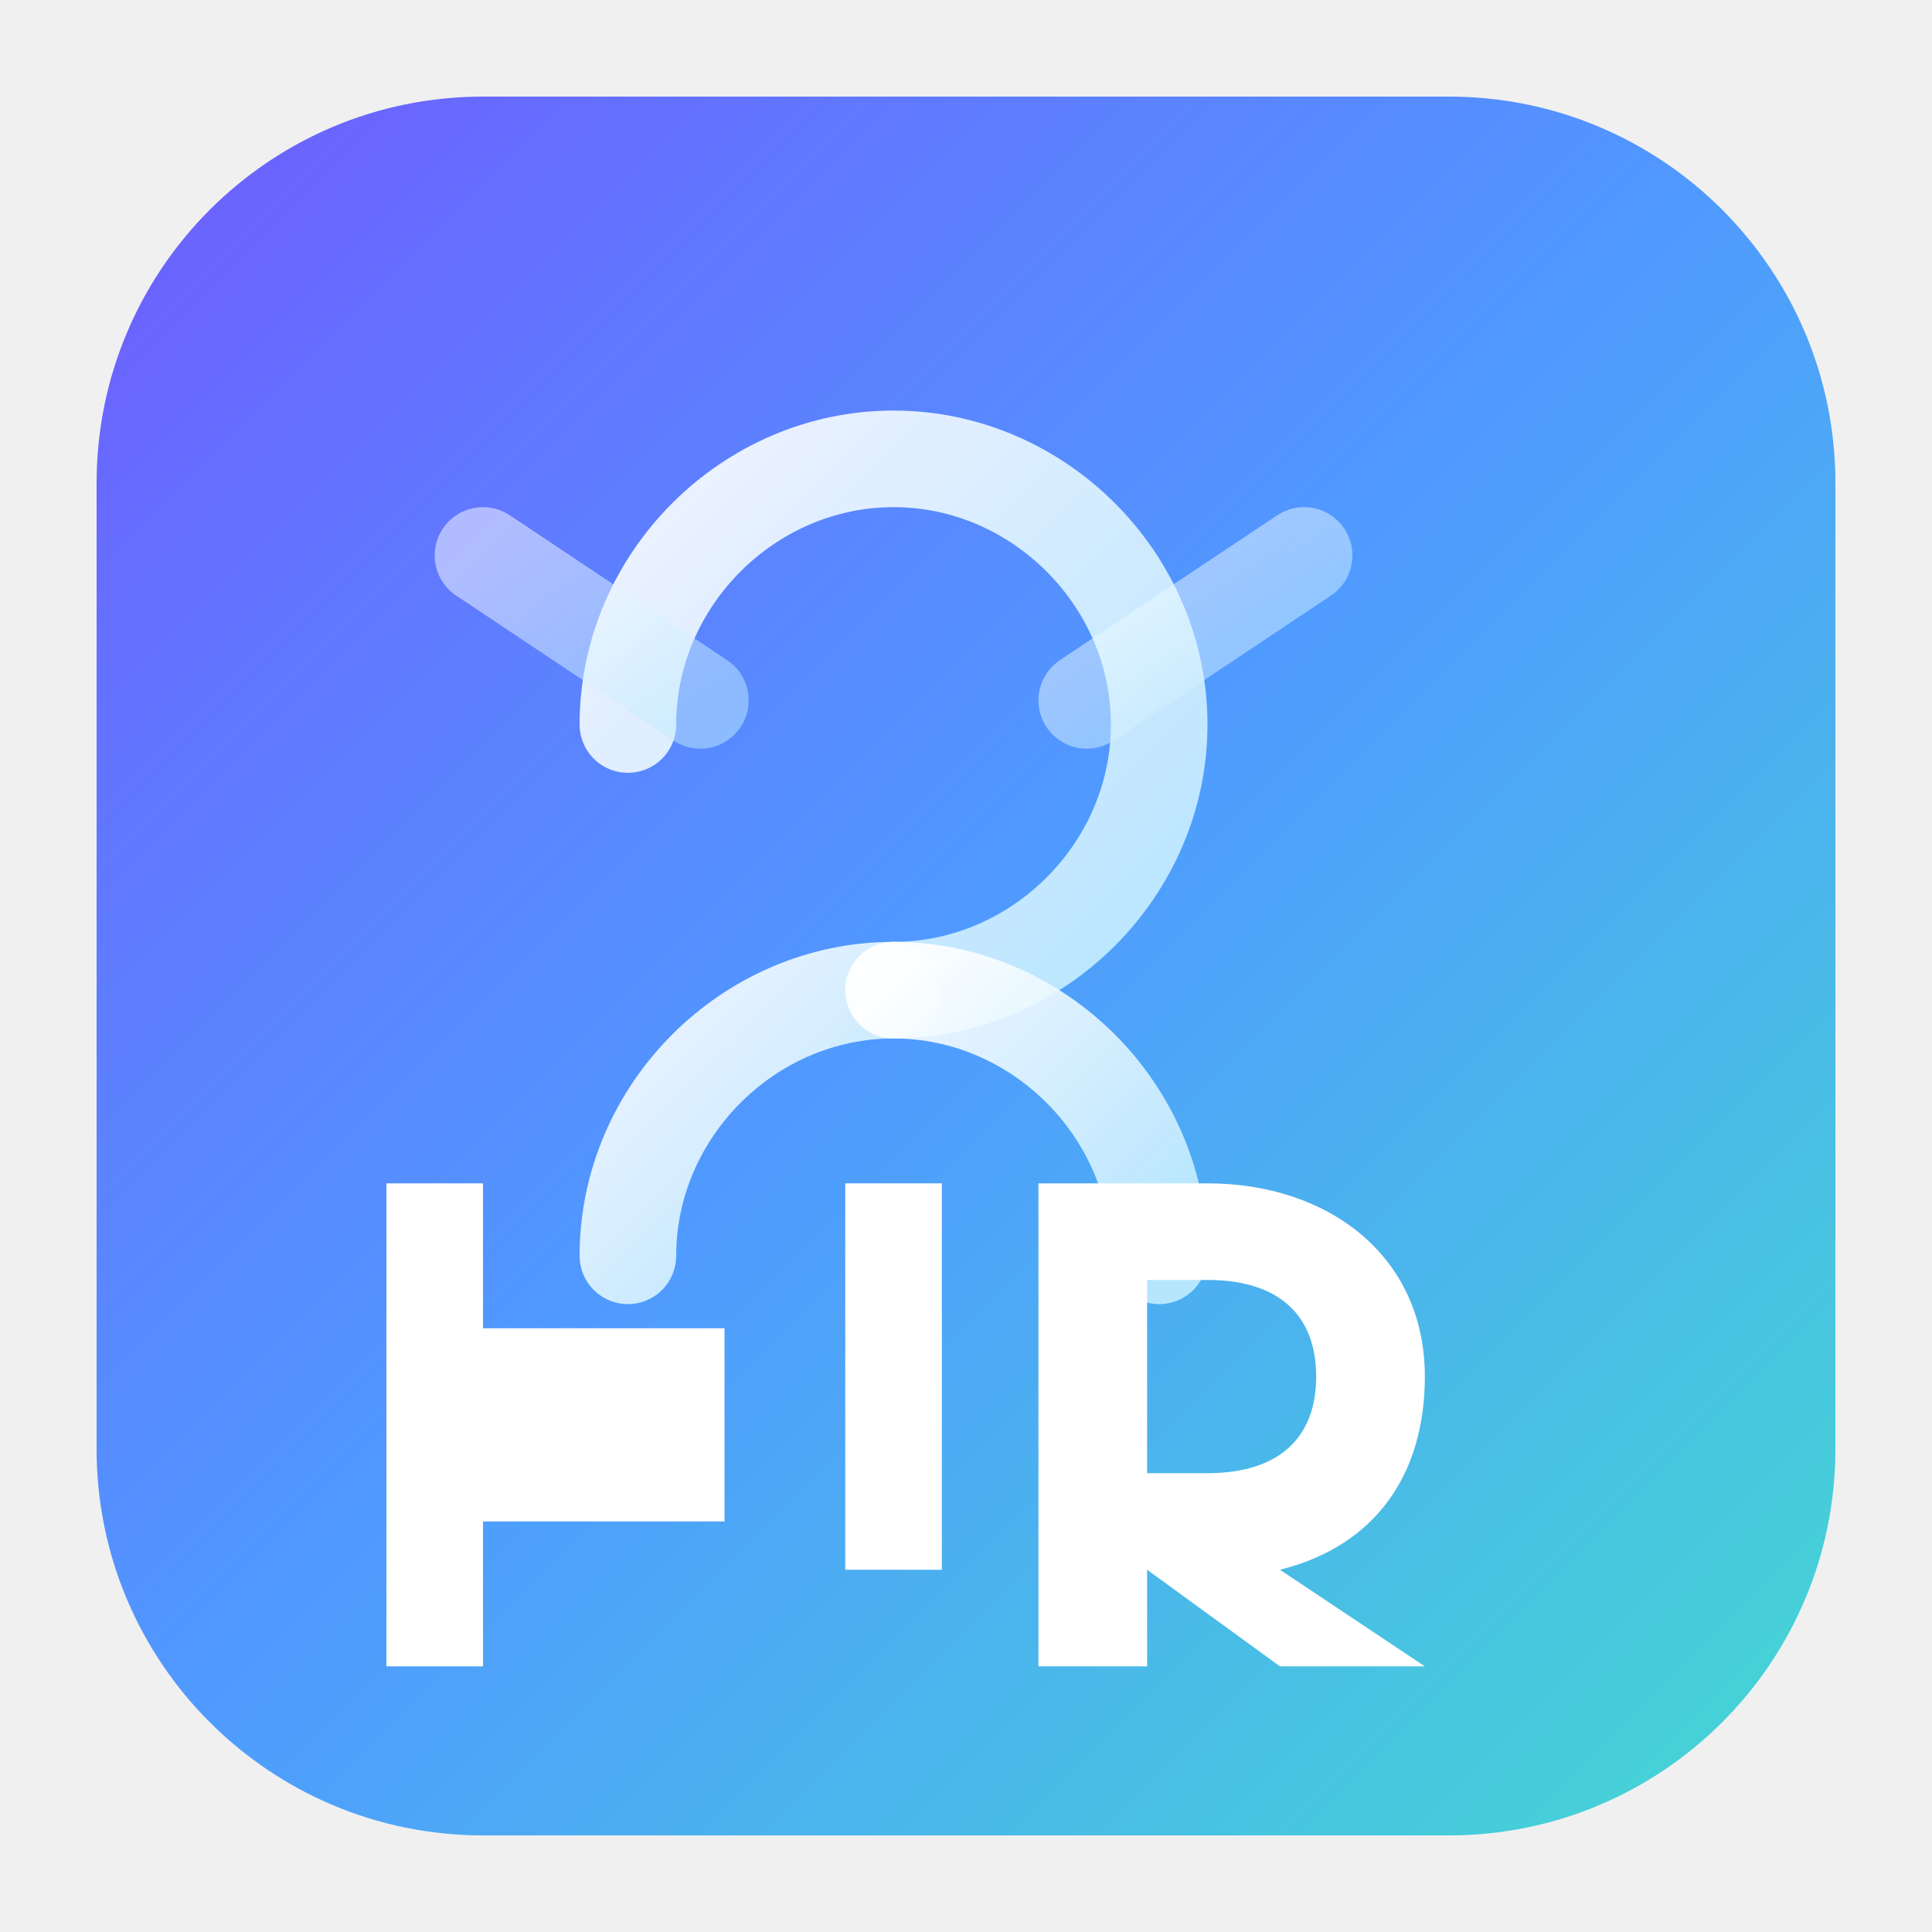
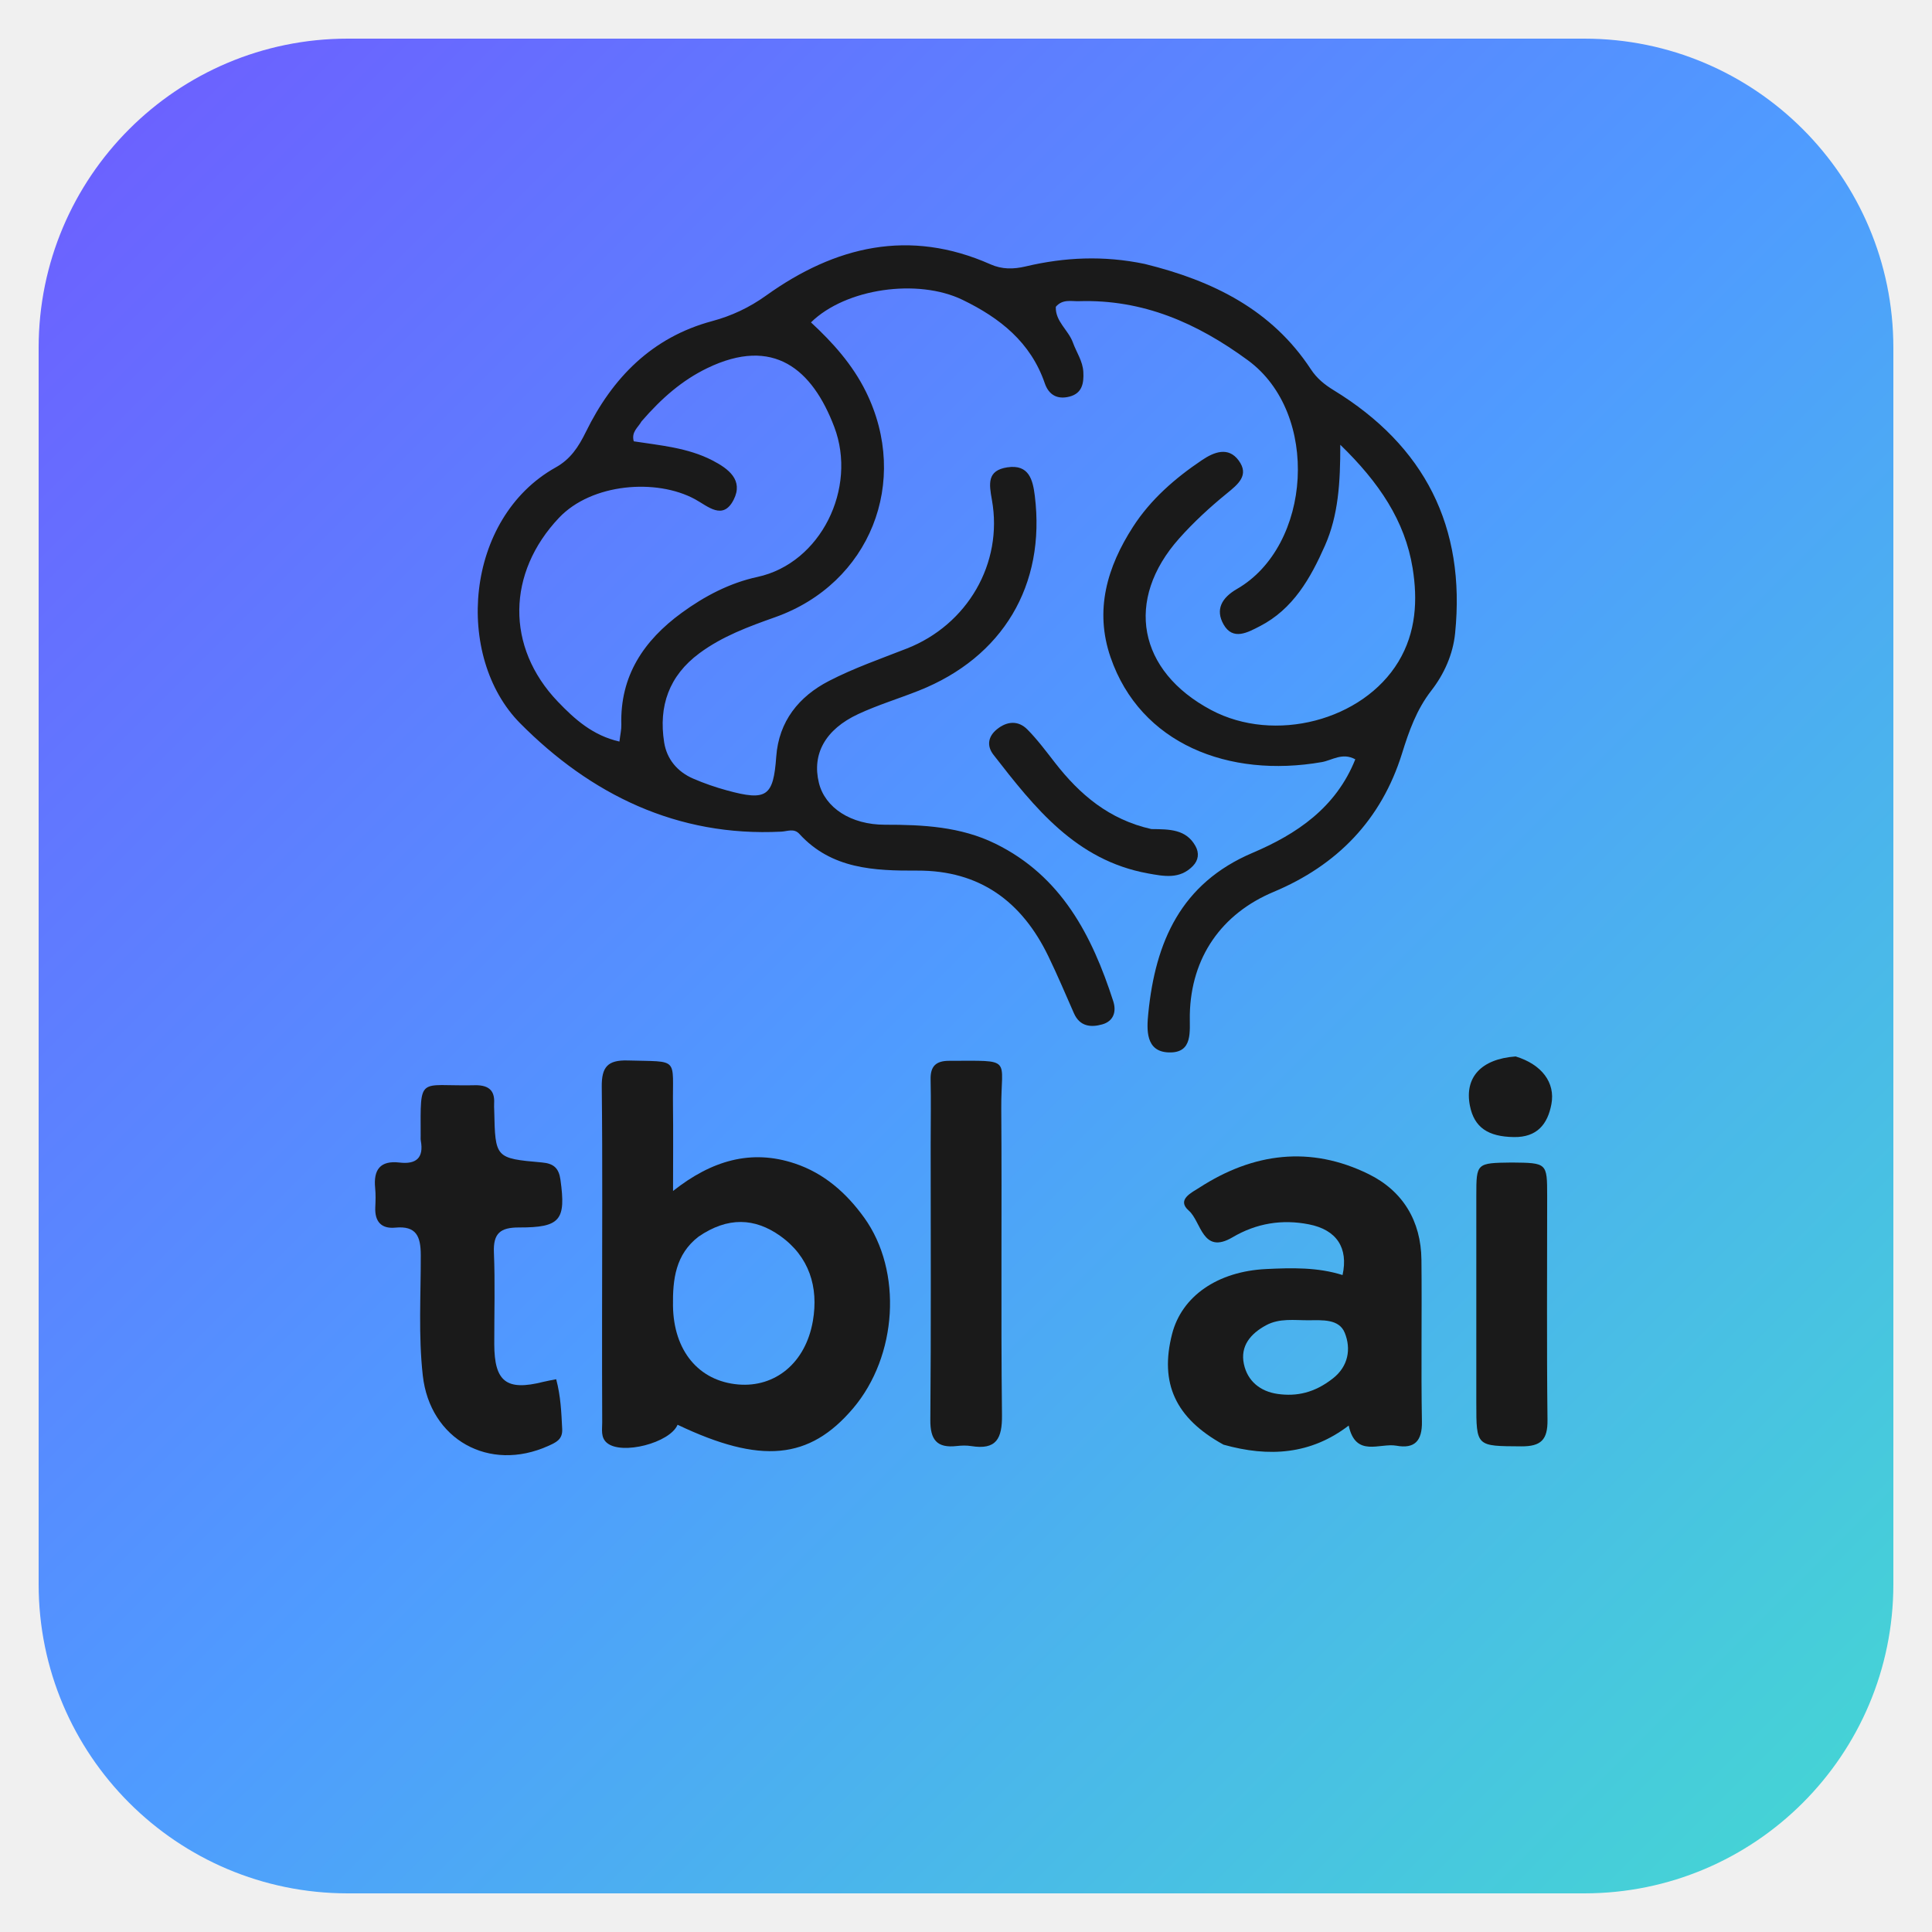
- <svg xmlns="http://www.w3.org/2000/svg" viewBox="0 0 160 160" role="img" aria-labelledby="title desc">
+ <svg xmlns="http://www.w3.org/2000/svg" version="1.1" id="Layer_1" x="0px" y="0px" width="100%" viewBox="0 0 400 400" enable-background="new 0 0 400 400" xml:space="preserve">
  <defs>
    <linearGradient id="tblGradient" x1="0%" y1="0%" x2="100%" y2="100%">
      <stop offset="0%" stop-color="#6f5bff" />
      <stop offset="50%" stop-color="#4f9bff" />
      <stop offset="100%" stop-color="#44d9d1" />
    </linearGradient>
-     <linearGradient id="tblStroke" x1="0%" y1="0%" x2="100%" y2="100%">
-       <stop offset="0%" stop-color="#ffffff" />
-       <stop offset="100%" stop-color="#c2ecff" />
-     </linearGradient>
  </defs>
-   <rect x="8" y="8" width="144" height="144" rx="32" fill="url(#tblGradient)" />
-   <g fill="none" stroke="url(#tblStroke)" stroke-width="8" stroke-linecap="round" stroke-linejoin="round">
-     <path d="M52 60c0-12 10-22 22-22s22 10 22 22-10 22-22 22" opacity="0.9" />
-     <path d="M74 82c-12 0-22 10-22 22" opacity="0.9" />
-     <path d="M74 82c12 0 22 10 22 22" opacity="0.9" />
-     <path d="M74 46v88" opacity="0.5" />
-     <path d="M90 58l18-12" opacity="0.5" />
-     <path d="M58 58L40 46" opacity="0.5" />
-   </g>
-   <g fill="#ffffff">
-     <path d="M40 118h20v-8H40v-12h-8v40h8v-12h20v-8H40z" />
-     <path d="M70 98h8v32h-8z" />
-     <path d="M86 98h14c10 0 18 6 18 16 0 8-4 14-12 16l12 8h-12l-11-8v8h-9zm14 24c6 0 9-3 9-8s-3-8-9-8h-5v16z" />
-   </g>
+   <rect x="8" y="8" width="384" height="384" rx="64" fill="url(#tblGradient)" />
+   <path fill="#1a1a1a" opacity="1" stroke="none" d=" M237.008,54.646   C251.202,58.142 263.335,64.164 271.407,76.464   C272.64,78.342 274.223,79.624 276.114,80.781   C294.967,92.308 303.492,109.076 301.264,131.117   C300.822,135.486 298.993,139.561 296.337,142.981   C293.283,146.913 291.714,151.365 290.28,155.976   C285.993,169.765 276.827,179.149 263.691,184.655   C252.939,189.162 246.587,198.178 246.338,210.054   C246.266,213.477 247.091,218.067 241.958,217.891   C237.133,217.726 237.411,213.118 237.744,209.774   C239.212,195.066 244.453,182.896 259.325,176.577   C268.404,172.719 276.578,167.277 280.6,157.209   C277.899,155.737 275.803,157.412 273.654,157.786   C254.42,161.138 236.108,154.032 229.928,136.081   C226.566,126.315 229.232,117.357 234.586,109.057   C238.246,103.382 243.294,99.002 248.866,95.254   C251.36,93.576 254.3,92.426 256.444,95.324   C258.714,98.393 256.336,100.258 253.94,102.212   C250.469,105.041 247.134,108.116 244.157,111.457   C232.791,124.211 235.596,138.944 250.765,147.005   C263.877,153.973 282.169,149.185 289.529,136.994   C293.21,130.895 293.527,124.172 292.47,117.628   C290.888,107.837 285.513,99.868 277.493,92.083   C277.506,99.934 277.086,106.696 274.324,112.948   C271.334,119.715 267.729,126.12 260.805,129.667   C258.387,130.906 255.257,132.718 253.319,129.27   C251.605,126.221 252.907,123.782 256.107,121.936   C271.555,113.026 273.387,85.603 258.359,74.589   C247.768,66.826 236.597,61.948 223.371,62.357   C221.78,62.406 219.995,61.87 218.593,63.521   C218.47,66.547 221.198,68.322 222.133,70.918   C222.861,72.941 224.171,74.755 224.292,76.997   C224.417,79.318 224.071,81.437 221.414,82.117   C218.946,82.747 217.151,81.803 216.312,79.356   C213.397,70.863 207.027,65.827 199.28,62.076   C190.033,57.598 175.095,59.694 167.902,66.747   C172.422,70.924 176.489,75.462 179.26,81.056   C188.505,99.718 180.123,120.818 160.498,127.78   C154.986,129.736 149.571,131.719 144.804,135.248   C138.497,139.918 136.332,146.198 137.504,153.686   C138.046,157.151 140.225,159.776 143.496,161.195   C145.769,162.181 148.137,162.997 150.527,163.65   C158.776,165.907 160.117,164.876 160.715,156.636   C161.246,149.322 165.414,144.191 171.632,140.982   C176.784,138.323 182.322,136.396 187.741,134.275   C200.268,129.371 207.714,116.655 205.37,103.525   C204.777,100.203 204.3,97.393 208.579,96.754   C213.07,96.084 213.844,99.41 214.246,102.655   C216.535,121.159 207.62,136.091 190.23,142.99   C186.058,144.645 181.733,145.956 177.674,147.846   C170.84,151.03 168.084,156.148 169.545,162.087   C170.816,167.254 176.191,170.76 183.221,170.751   C191.088,170.74 198.885,171.14 206.095,174.681   C219.742,181.384 226.077,193.642 230.484,207.283   C231.186,209.455 230.552,211.42 228.226,212.084   C225.86,212.76 223.559,212.535 222.353,209.799   C220.608,205.841 218.923,201.851 217.038,197.959   C211.56,186.642 202.839,180.19 189.917,180.25   C180.97,180.292 172.164,179.937 165.502,172.653   C164.393,171.441 163.062,172.117 161.76,172.184   C140.186,173.291 122.3,164.479 107.69,149.748   C94.055,135.999 96.143,107.329 115.06,96.768   C118.104,95.068 119.76,92.563 121.304,89.415   C126.786,78.24 134.958,69.839 147.442,66.484   C151.475,65.4 155.133,63.685 158.61,61.195   C172.904,50.957 188.254,47.264 205.076,54.727   C207.465,55.788 209.814,55.76 212.369,55.157   C220.378,53.265 228.463,52.862 237.008,54.646  M132.816,87.244   C132.137,88.488 130.662,89.407 131.214,91.37   C136.723,92.227 142.39,92.683 147.498,95.323   C150.836,97.048 153.958,99.396 151.898,103.46   C149.684,107.826 146.566,104.815 143.905,103.366   C135.903,99.009 122.501,100.058 115.742,107.197   C104.964,118.58 104.666,133.951 115.489,145.261   C119.007,148.936 122.749,152.283 128.249,153.534   C128.431,151.995 128.669,151.02 128.641,150.053   C128.35,139.93 133.286,132.619 141.11,126.899   C145.862,123.425 151.094,120.684 156.816,119.45   C169.931,116.621 177.54,101.074 172.725,88.39   C168.186,76.431 160.146,69.596 146.452,76.209   C141.253,78.72 137.011,82.402 132.816,87.244  z" />
+   <path fill="#1a1a1a" opacity="1" stroke="none" d=" M124.653,273   C124.656,256.673 124.769,240.845 124.588,225.02   C124.541,220.941 125.777,219.438 129.965,219.559   C140.785,219.872 139.202,218.767 139.335,228.956   C139.405,234.427 139.347,239.9 139.347,246.577   C147.363,240.251 155.53,237.867 164.588,240.898   C170.647,242.926 175.246,247.001 178.921,252.103   C186.894,263.173 185.824,280.755 176.604,291.603   C167.562,302.241 157.49,303.178 140.285,294.98   C138.703,298.745 128.682,301.327 125.638,298.713   C124.329,297.589 124.691,295.945 124.682,294.491   C124.637,287.494 124.657,280.497 124.653,273  M144.627,256.035   C139.859,259.704 139.259,264.882 139.335,270.367   C139.463,279.645 144.648,285.944 152.856,286.641   C160.457,287.287 166.795,282.218 168.3,273.475   C169.503,266.484 167.546,260.137 161.503,255.86   C156.285,252.166 150.709,251.864 144.627,256.035  z" />
+   <path fill="#1a1a1a" opacity="1" stroke="none" d=" M253.319,299.105   C243.337,293.62 240.06,286.369 242.665,276.194   C244.66,268.399 252.04,263.22 262.171,262.739   C267.474,262.487 272.804,262.35 277.963,263.985   C279.194,258.346 276.736,254.622 271.015,253.491   C265.443,252.39 260.12,253.256 255.173,256.173   C248.93,259.854 248.722,252.909 246.132,250.651   C243.523,248.377 246.725,246.917 248.344,245.871   C259.485,238.677 271.286,237.153 283.35,243.081   C290.452,246.571 294.21,252.798 294.294,260.835   C294.411,271.998 294.197,283.166 294.393,294.327   C294.464,298.336 292.872,299.999 289.108,299.317   C285.664,298.693 280.685,301.854 279.232,295.149   C271.392,301.146 262.756,301.744 253.319,299.105  M275.947,285.4   C279.181,282.882 279.751,279.253 278.421,275.953   C277.243,273.03 273.751,273.333 270.943,273.347   C267.973,273.361 264.921,272.872 262.125,274.383   C258.931,276.109 256.736,278.669 257.535,282.416   C258.287,285.944 260.923,288.093 264.536,288.601   C268.464,289.154 272.154,288.376 275.947,285.4  z" />
+   <path fill="#1a1a1a" opacity="1" stroke="none" d=" M97.873,224.695   C101.003,224.533 102.48,225.6 102.305,228.433   C102.274,228.93 102.313,229.431 102.324,229.93   C102.538,239.757 102.532,239.827 112.212,240.675   C114.656,240.889 115.703,241.861 116.037,244.26   C117.197,252.594 116.05,254.153 107.451,254.134   C103.594,254.125 102.094,255.341 102.259,259.314   C102.522,265.624 102.321,271.952 102.333,278.273   C102.349,286.087 104.866,288.021 112.47,286.102   C113.253,285.904 114.054,285.777 115.153,285.556   C116.091,289.058 116.227,292.457 116.397,295.873   C116.506,298.067 115.057,298.665 113.506,299.363   C101.246,304.887 89.014,298.02 87.534,284.781   C86.607,276.487 87.14,268.165 87.117,259.858   C87.106,256.03 86.24,253.745 81.842,254.169   C78.923,254.45 77.562,252.884 77.699,249.955   C77.761,248.628 77.803,247.284 77.671,245.966   C77.296,242.194 78.7,240.221 82.718,240.694   C86.146,241.098 87.777,239.75 87.124,236.168   C87.065,235.845 87.096,235.504 87.095,235.172   C87.063,222.59 86.59,224.903 97.873,224.695  z" />
+   <path fill="#1a1a1a" opacity="1" stroke="none" d=" M192.685,237.002   C192.689,232.171 192.77,227.838 192.671,223.509   C192.608,220.753 193.771,219.629 196.515,219.63   C209.922,219.632 207.224,218.811 207.302,229.487   C207.457,250.642 207.207,271.801 207.45,292.954   C207.506,297.88 206.267,300.228 201.078,299.395   C200.104,299.239 199.072,299.272 198.085,299.384   C193.978,299.851 192.581,298.098 192.617,293.972   C192.779,275.15 192.686,256.325 192.685,237.002  z" />
+   <path fill="#1a1a1a" opacity="1" stroke="none" d=" M312.993,240.688   C320.303,240.762 320.32,240.762 320.324,247.584   C320.333,263.048 320.212,278.512 320.393,293.973   C320.442,298.102 319.053,299.48 314.936,299.451   C305.659,299.387 305.655,299.567 305.653,290.44   C305.65,276.141 305.645,261.842 305.655,247.543   C305.66,240.783 305.675,240.783 312.993,240.688  z" />
+   <path fill="#1a1a1a" opacity="1" stroke="none" d=" M238.384,171.65   C242.166,171.686 245.568,171.681 247.508,175.164   C248.314,176.61 248.146,178.093 246.969,179.302   C244.251,182.091 240.982,181.43 237.647,180.824   C222.769,178.119 214.199,167.227 205.689,156.272   C204.242,154.41 204.573,152.474 206.403,150.988   C208.472,149.307 210.806,149.106 212.713,151.035   C214.802,153.148 216.595,155.565 218.427,157.918   C223.545,164.492 229.614,169.683 238.384,171.65  z" />
+   <path fill="#1a1a1a" opacity="1" stroke="none" d=" M313.8,218.726   C319.226,220.384 322.038,224.154 321.202,228.603   C320.422,232.759 318.233,235.484 313.452,235.418   C308.091,235.345 305.209,233.435 304.323,228.9   C303.191,223.1 306.618,219.244 313.8,218.726  z" />
</svg>
